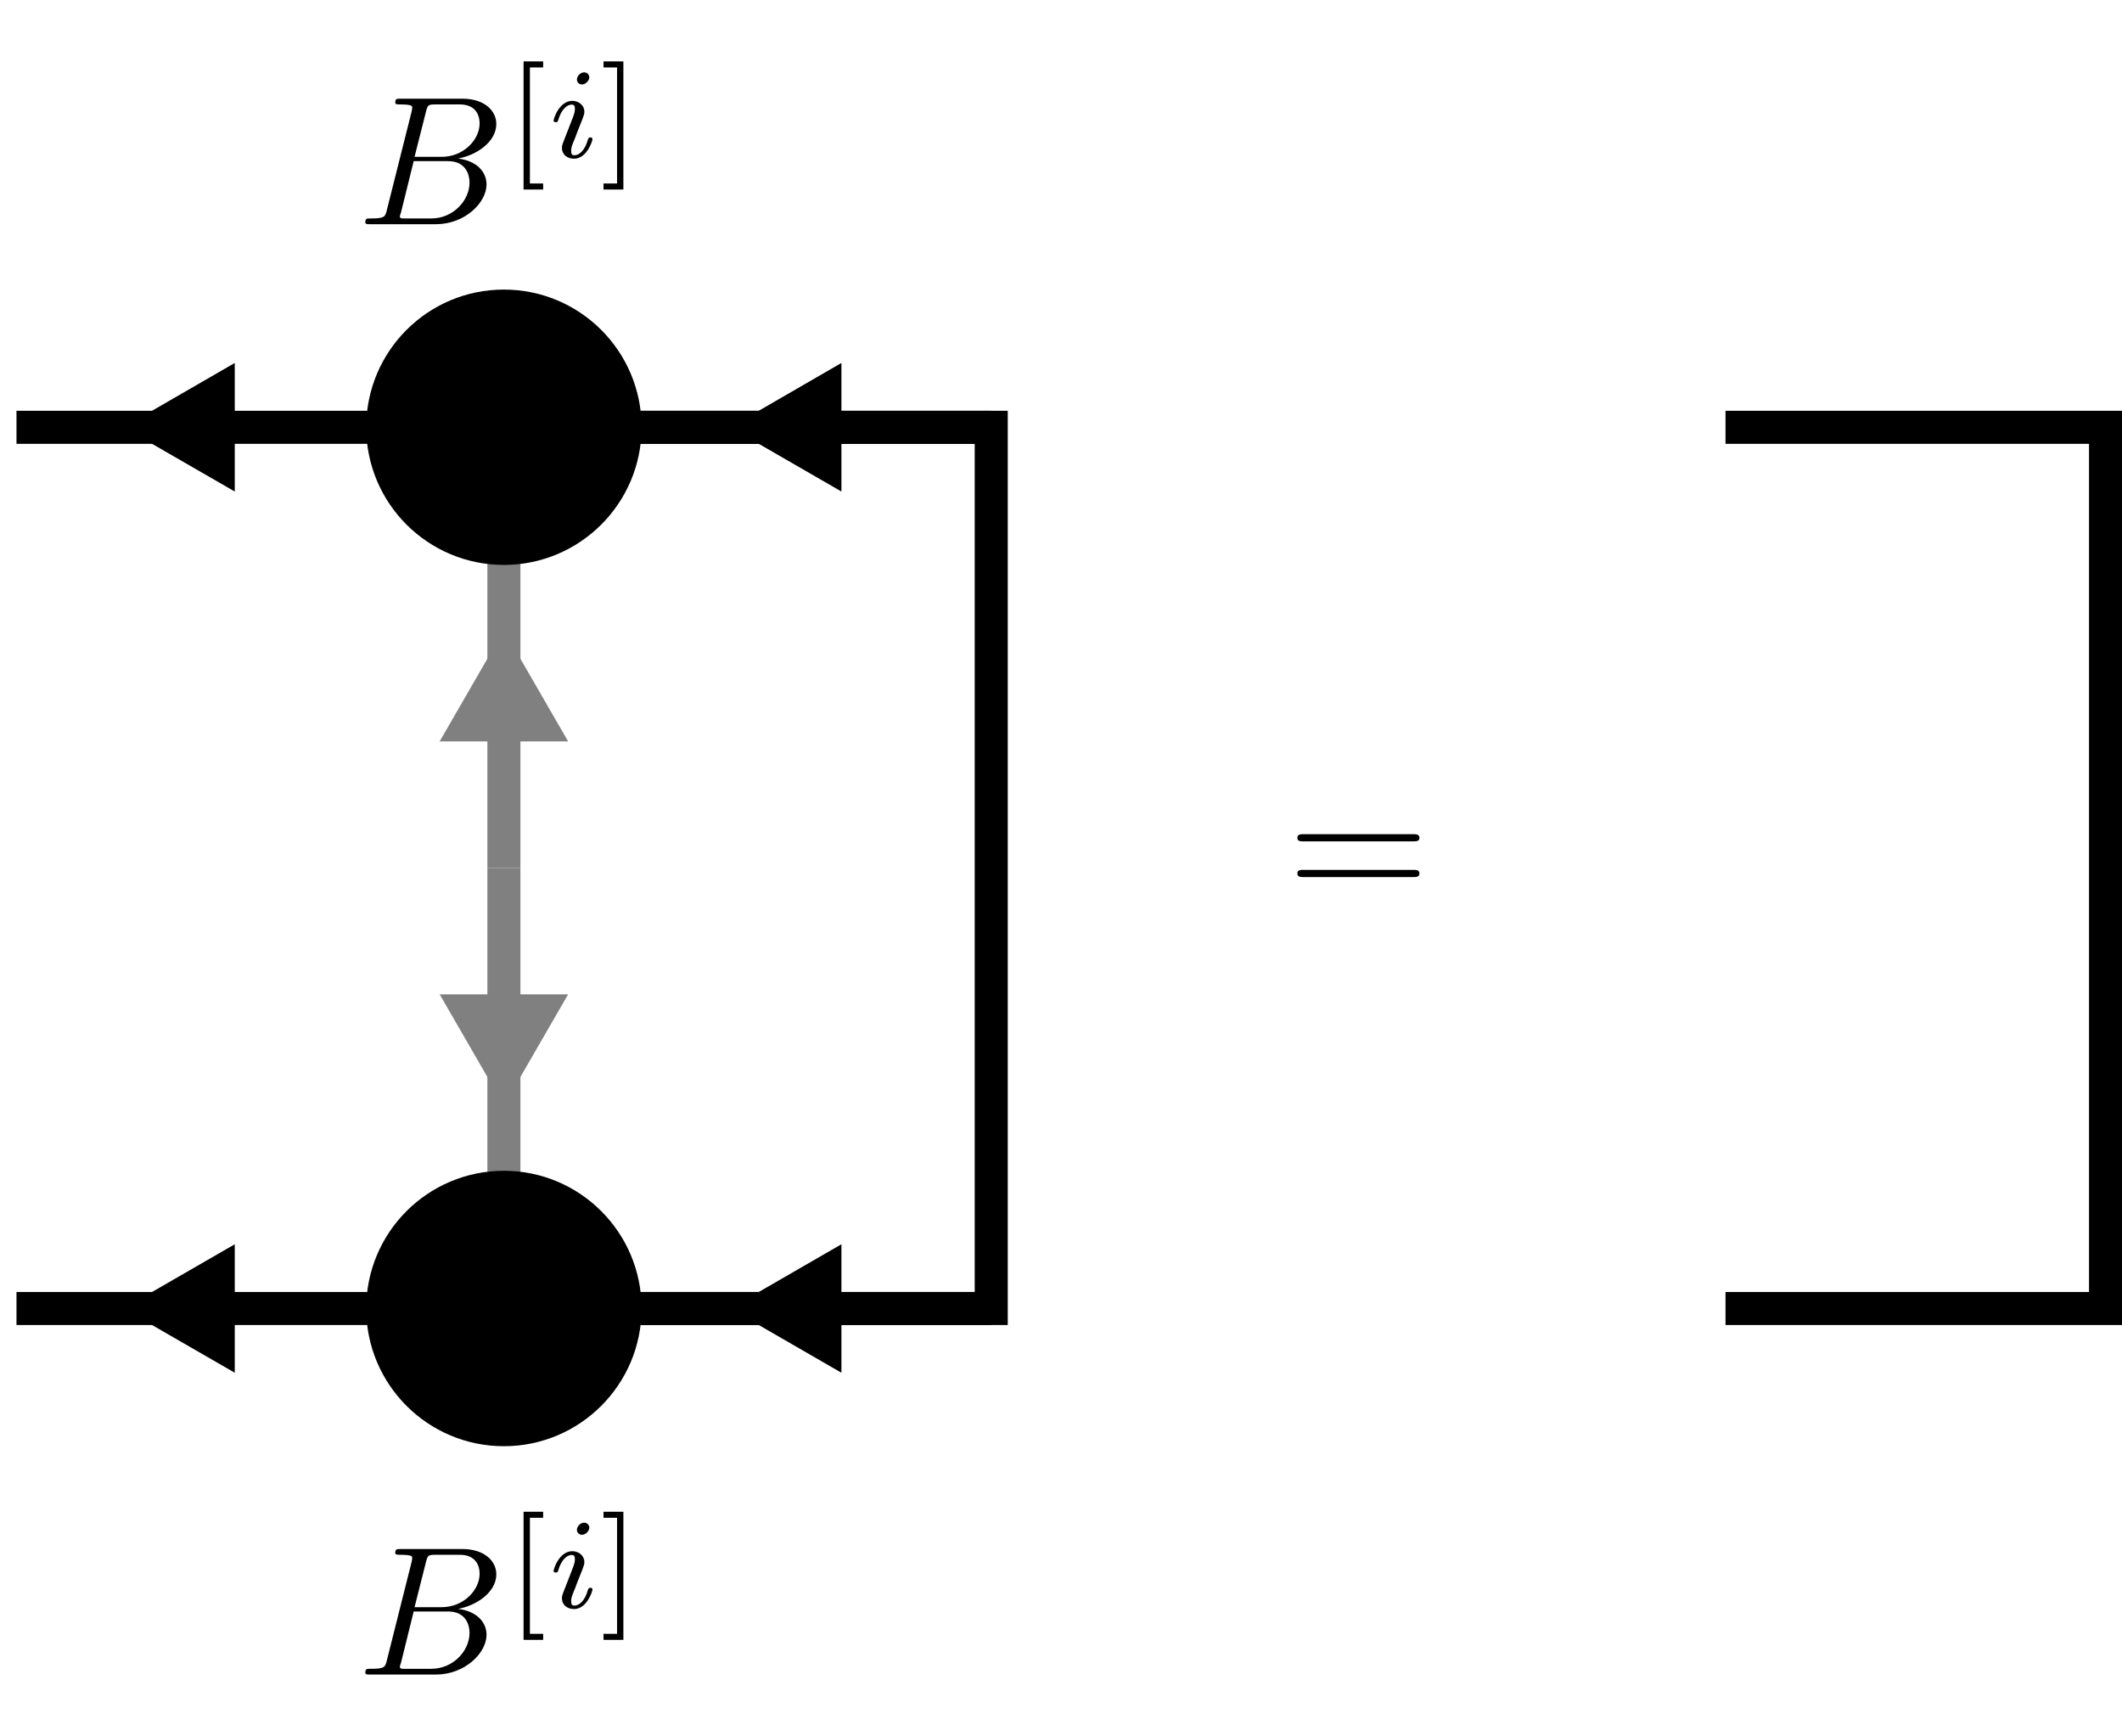
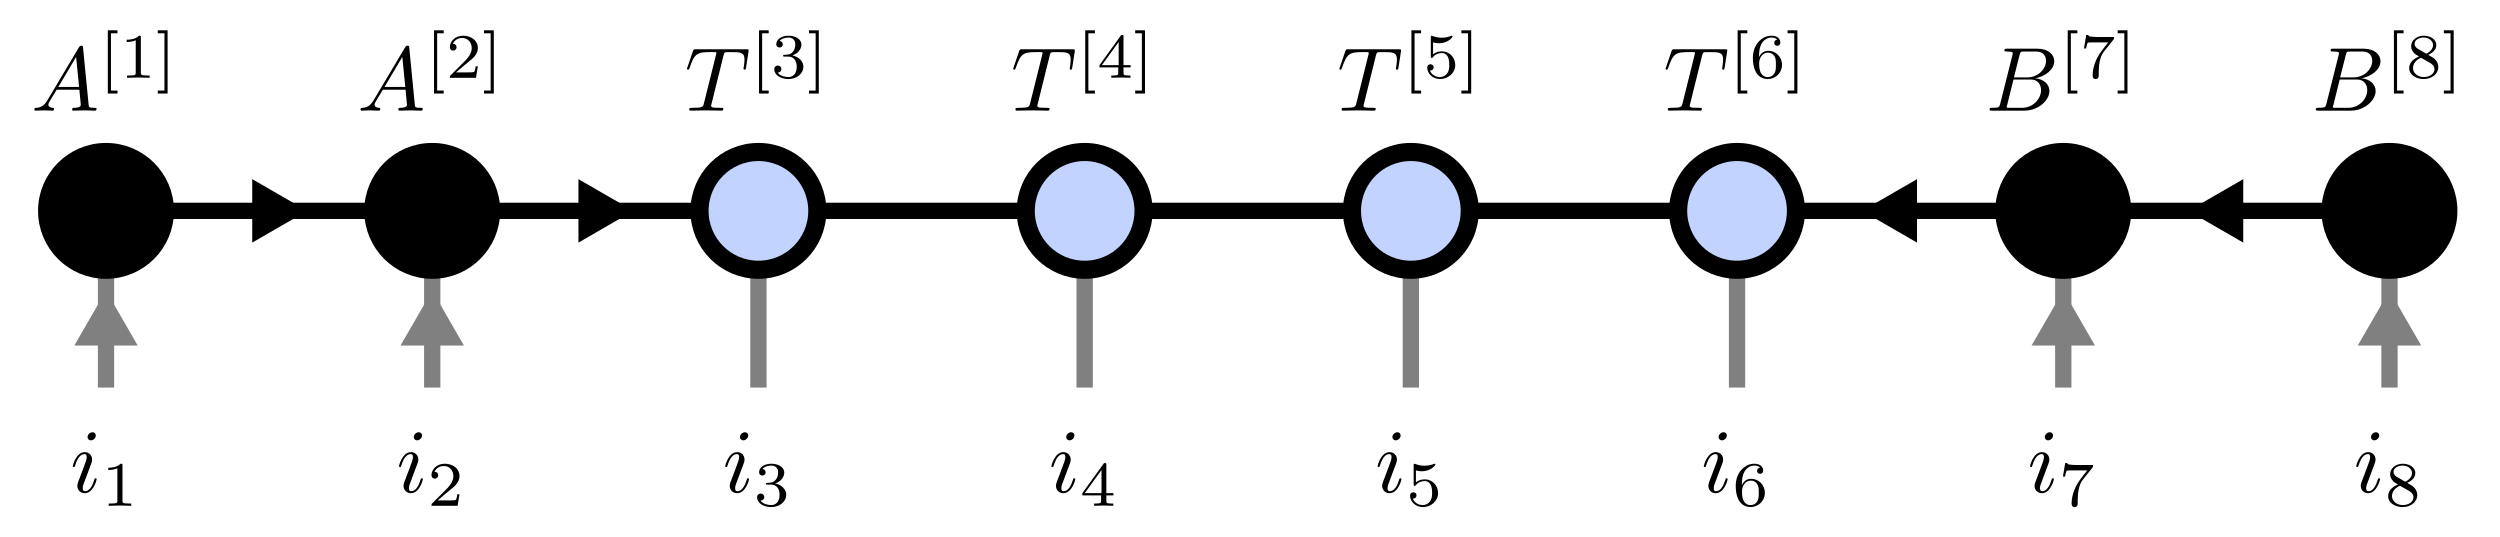
- <svg xmlns="http://www.w3.org/2000/svg" xmlns:xlink="http://www.w3.org/1999/xlink" width="115.167pt" height="94.192pt" viewBox="0 0 115.167 94.192" version="1.1">
+ <svg xmlns="http://www.w3.org/2000/svg" xmlns:xlink="http://www.w3.org/1999/xlink" width="274.869pt" height="58.932pt" viewBox="0 0 274.869 58.932" version="1.1">
  <defs>
    <g>
      <symbol overflow="visible" id="glyph0-0">
        <path style="stroke:none;" d="" />
      </symbol>
      <symbol overflow="visible" id="glyph0-1">
-         <path style="stroke:none;" d="M 6.844 -3.266 C 7 -3.266 7.188 -3.266 7.188 -3.453 C 7.188 -3.656 7 -3.656 6.859 -3.656 L 0.891 -3.656 C 0.75 -3.656 0.562 -3.656 0.562 -3.453 C 0.562 -3.266 0.75 -3.266 0.891 -3.266 Z M 6.859 -1.328 C 7 -1.328 7.188 -1.328 7.188 -1.531 C 7.188 -1.719 7 -1.719 6.844 -1.719 L 0.891 -1.719 C 0.75 -1.719 0.562 -1.719 0.562 -1.531 C 0.562 -1.328 0.75 -1.328 0.891 -1.328 Z M 6.859 -1.328 " />
+         <path style="stroke:none;" d="M 1.781 -1.141 C 1.391 -0.484 1 -0.344 0.562 -0.312 C 0.438 -0.297 0.344 -0.297 0.344 -0.109 C 0.344 -0.047 0.406 0 0.484 0 C 0.75 0 1.062 -0.031 1.328 -0.031 C 1.672 -0.031 2.016 0 2.328 0 C 2.391 0 2.516 0 2.516 -0.188 C 2.516 -0.297 2.438 -0.312 2.359 -0.312 C 2.141 -0.328 1.891 -0.406 1.891 -0.656 C 1.891 -0.781 1.953 -0.891 2.031 -1.031 L 2.797 -2.297 L 5.297 -2.297 C 5.312 -2.094 5.453 -0.734 5.453 -0.641 C 5.453 -0.344 4.938 -0.312 4.734 -0.312 C 4.594 -0.312 4.5 -0.312 4.5 -0.109 C 4.5 0 4.609 0 4.641 0 C 5.047 0 5.469 -0.031 5.875 -0.031 C 6.125 -0.031 6.766 0 7.016 0 C 7.062 0 7.188 0 7.188 -0.203 C 7.188 -0.312 7.094 -0.312 6.953 -0.312 C 6.344 -0.312 6.344 -0.375 6.312 -0.672 L 5.703 -6.891 C 5.688 -7.094 5.688 -7.141 5.516 -7.141 C 5.359 -7.141 5.312 -7.062 5.25 -6.969 Z M 2.984 -2.609 L 4.938 -5.906 L 5.266 -2.609 Z M 2.984 -2.609 " />
+       </symbol>
+       <symbol overflow="visible" id="glyph0-2">
+         <path style="stroke:none;" d="M 4.25 -6.047 C 4.328 -6.328 4.359 -6.391 4.484 -6.422 C 4.578 -6.438 4.906 -6.438 5.109 -6.438 C 6.125 -6.438 6.562 -6.406 6.562 -5.625 C 6.562 -5.469 6.531 -5.078 6.484 -4.828 C 6.484 -4.781 6.453 -4.672 6.453 -4.641 C 6.453 -4.578 6.484 -4.5 6.578 -4.5 C 6.688 -4.5 6.703 -4.578 6.734 -4.734 L 7 -6.469 C 7.016 -6.516 7.016 -6.609 7.016 -6.641 C 7.016 -6.75 6.922 -6.75 6.75 -6.75 L 1.219 -6.75 C 0.984 -6.75 0.969 -6.734 0.891 -6.547 L 0.297 -4.797 C 0.297 -4.781 0.234 -4.641 0.234 -4.609 C 0.234 -4.562 0.297 -4.5 0.359 -4.5 C 0.453 -4.5 0.469 -4.562 0.531 -4.719 C 1.062 -6.266 1.328 -6.438 2.797 -6.438 L 3.188 -6.438 C 3.469 -6.438 3.469 -6.406 3.469 -6.312 C 3.469 -6.266 3.438 -6.141 3.422 -6.109 L 2.094 -0.781 C 2 -0.422 1.969 -0.312 0.906 -0.312 C 0.547 -0.312 0.484 -0.312 0.484 -0.125 C 0.484 0 0.594 0 0.656 0 C 0.922 0 1.203 -0.016 1.469 -0.016 C 1.75 -0.016 2.047 -0.031 2.328 -0.031 C 2.609 -0.031 2.875 -0.016 3.156 -0.016 C 3.438 -0.016 3.734 0 4.016 0 C 4.109 0 4.234 0 4.234 -0.203 C 4.234 -0.312 4.156 -0.312 3.891 -0.312 C 3.656 -0.312 3.516 -0.312 3.266 -0.328 C 2.969 -0.359 2.891 -0.391 2.891 -0.547 C 2.891 -0.562 2.891 -0.609 2.938 -0.75 Z M 4.25 -6.047 " />
+       </symbol>
+       <symbol overflow="visible" id="glyph0-3">
+         <path style="stroke:none;" d="M 1.594 -0.781 C 1.5 -0.391 1.469 -0.312 0.688 -0.312 C 0.516 -0.312 0.422 -0.312 0.422 -0.109 C 0.422 0 0.516 0 0.688 0 L 4.25 0 C 5.828 0 7 -1.172 7 -2.156 C 7 -2.875 6.422 -3.453 5.453 -3.562 C 6.484 -3.75 7.531 -4.484 7.531 -5.438 C 7.531 -6.172 6.875 -6.812 5.688 -6.812 L 2.328 -6.812 C 2.141 -6.812 2.047 -6.812 2.047 -6.609 C 2.047 -6.5 2.141 -6.5 2.328 -6.5 C 2.344 -6.5 2.531 -6.5 2.703 -6.484 C 2.875 -6.453 2.969 -6.453 2.969 -6.312 C 2.969 -6.281 2.953 -6.25 2.938 -6.125 Z M 3.094 -3.656 L 3.719 -6.125 C 3.812 -6.469 3.828 -6.5 4.25 -6.5 L 5.547 -6.5 C 6.422 -6.5 6.625 -5.906 6.625 -5.469 C 6.625 -4.594 5.766 -3.656 4.562 -3.656 Z M 2.656 -0.312 C 2.516 -0.312 2.5 -0.312 2.438 -0.312 C 2.328 -0.328 2.297 -0.344 2.297 -0.422 C 2.297 -0.453 2.297 -0.469 2.359 -0.641 L 3.047 -3.422 L 4.922 -3.422 C 5.875 -3.422 6.078 -2.688 6.078 -2.266 C 6.078 -1.281 5.188 -0.312 4 -0.312 Z M 2.656 -0.312 " />
+       </symbol>
+       <symbol overflow="visible" id="glyph0-4">
+         <path style="stroke:none;" d="M 2.828 -6.234 C 2.828 -6.438 2.688 -6.594 2.469 -6.594 C 2.188 -6.594 1.922 -6.328 1.922 -6.062 C 1.922 -5.875 2.062 -5.703 2.297 -5.703 C 2.531 -5.703 2.828 -5.938 2.828 -6.234 Z M 2.078 -2.484 C 2.188 -2.766 2.188 -2.797 2.297 -3.062 C 2.375 -3.266 2.422 -3.406 2.422 -3.594 C 2.422 -4.031 2.109 -4.406 1.609 -4.406 C 0.672 -4.406 0.297 -2.953 0.297 -2.875 C 0.297 -2.766 0.391 -2.766 0.406 -2.766 C 0.516 -2.766 0.516 -2.797 0.562 -2.953 C 0.844 -3.891 1.234 -4.188 1.578 -4.188 C 1.656 -4.188 1.828 -4.188 1.828 -3.875 C 1.828 -3.656 1.75 -3.453 1.719 -3.344 C 1.641 -3.094 1.188 -1.938 1.031 -1.5 C 0.922 -1.25 0.797 -0.922 0.797 -0.703 C 0.797 -0.234 1.141 0.109 1.609 0.109 C 2.547 0.109 2.922 -1.328 2.922 -1.422 C 2.922 -1.531 2.828 -1.531 2.797 -1.531 C 2.703 -1.531 2.703 -1.5 2.656 -1.344 C 2.469 -0.719 2.141 -0.109 1.641 -0.109 C 1.469 -0.109 1.391 -0.203 1.391 -0.438 C 1.391 -0.688 1.453 -0.828 1.688 -1.438 Z M 2.078 -2.484 " />
      </symbol>
      <symbol overflow="visible" id="glyph1-0">
        <path style="stroke:none;" d="" />
      </symbol>
      <symbol overflow="visible" id="glyph1-1">
-         <path style="stroke:none;" d="M 1.594 -0.781 C 1.5 -0.391 1.469 -0.312 0.688 -0.312 C 0.516 -0.312 0.422 -0.312 0.422 -0.109 C 0.422 0 0.516 0 0.688 0 L 4.25 0 C 5.828 0 7 -1.172 7 -2.156 C 7 -2.875 6.422 -3.453 5.453 -3.562 C 6.484 -3.75 7.531 -4.484 7.531 -5.438 C 7.531 -6.172 6.875 -6.812 5.688 -6.812 L 2.328 -6.812 C 2.141 -6.812 2.047 -6.812 2.047 -6.609 C 2.047 -6.5 2.141 -6.5 2.328 -6.5 C 2.344 -6.5 2.531 -6.5 2.703 -6.484 C 2.875 -6.453 2.969 -6.453 2.969 -6.312 C 2.969 -6.281 2.953 -6.25 2.938 -6.125 Z M 3.094 -3.656 L 3.719 -6.125 C 3.812 -6.469 3.828 -6.5 4.25 -6.5 L 5.547 -6.5 C 6.422 -6.5 6.625 -5.906 6.625 -5.469 C 6.625 -4.594 5.766 -3.656 4.562 -3.656 Z M 2.656 -0.312 C 2.516 -0.312 2.5 -0.312 2.438 -0.312 C 2.328 -0.328 2.297 -0.344 2.297 -0.422 C 2.297 -0.453 2.297 -0.469 2.359 -0.641 L 3.047 -3.422 L 4.922 -3.422 C 5.875 -3.422 6.078 -2.688 6.078 -2.266 C 6.078 -1.281 5.188 -0.312 4 -0.312 Z M 2.656 -0.312 " />
-       </symbol>
-       <symbol overflow="visible" id="glyph2-0">
-         <path style="stroke:none;" d="" />
-       </symbol>
-       <symbol overflow="visible" id="glyph2-1">
        <path style="stroke:none;" d="M 2.016 1.734 L 2.016 1.406 L 1.297 1.406 L 1.297 -4.891 L 2.016 -4.891 L 2.016 -5.219 L 0.953 -5.219 L 0.953 1.734 Z M 2.016 1.734 " />
      </symbol>
-       <symbol overflow="visible" id="glyph2-2">
+       <symbol overflow="visible" id="glyph1-2">
+         <path style="stroke:none;" d="M 2.328 -4.438 C 2.328 -4.625 2.328 -4.625 2.125 -4.625 C 1.672 -4.188 1.047 -4.188 0.766 -4.188 L 0.766 -3.938 C 0.922 -3.938 1.391 -3.938 1.766 -4.125 L 1.766 -0.578 C 1.766 -0.344 1.766 -0.25 1.078 -0.25 L 0.812 -0.25 L 0.812 0 C 0.938 0 1.797 -0.031 2.047 -0.031 C 2.266 -0.031 3.141 0 3.297 0 L 3.297 -0.25 L 3.031 -0.25 C 2.328 -0.25 2.328 -0.344 2.328 -0.578 Z M 2.328 -4.438 " />
+       </symbol>
+       <symbol overflow="visible" id="glyph1-3">
        <path style="stroke:none;" d="M 1.297 -5.219 L 0.219 -5.219 L 0.219 -4.891 L 0.953 -4.891 L 0.953 1.406 L 0.219 1.406 L 0.219 1.734 L 1.297 1.734 Z M 1.297 -5.219 " />
      </symbol>
-       <symbol overflow="visible" id="glyph3-0">
-         <path style="stroke:none;" d="" />
-       </symbol>
-       <symbol overflow="visible" id="glyph3-1">
-         <path style="stroke:none;" d="M 2.266 -4.359 C 2.266 -4.469 2.172 -4.625 1.984 -4.625 C 1.797 -4.625 1.594 -4.438 1.594 -4.234 C 1.594 -4.125 1.672 -3.969 1.875 -3.969 C 2.062 -3.969 2.266 -4.172 2.266 -4.359 Z M 0.844 -0.812 C 0.812 -0.719 0.781 -0.641 0.781 -0.516 C 0.781 -0.188 1.047 0.062 1.438 0.062 C 2.125 0.062 2.438 -0.891 2.438 -1 C 2.438 -1.094 2.344 -1.094 2.328 -1.094 C 2.234 -1.094 2.219 -1.047 2.188 -0.969 C 2.031 -0.406 1.734 -0.125 1.453 -0.125 C 1.312 -0.125 1.281 -0.219 1.281 -0.375 C 1.281 -0.531 1.328 -0.656 1.391 -0.812 C 1.469 -1 1.547 -1.188 1.609 -1.375 C 1.672 -1.547 1.938 -2.172 1.953 -2.266 C 1.984 -2.328 2 -2.406 2 -2.484 C 2 -2.812 1.719 -3.078 1.344 -3.078 C 0.641 -3.078 0.328 -2.125 0.328 -2 C 0.328 -1.922 0.422 -1.922 0.453 -1.922 C 0.547 -1.922 0.547 -1.953 0.578 -2.031 C 0.75 -2.625 1.062 -2.875 1.312 -2.875 C 1.422 -2.875 1.484 -2.828 1.484 -2.641 C 1.484 -2.469 1.453 -2.375 1.281 -1.938 Z M 0.844 -0.812 " />
+       <symbol overflow="visible" id="glyph1-4">
+         <path style="stroke:none;" d="M 3.516 -1.266 L 3.281 -1.266 C 3.266 -1.109 3.188 -0.703 3.094 -0.641 C 3.047 -0.594 2.516 -0.594 2.406 -0.594 L 1.125 -0.594 C 1.859 -1.234 2.109 -1.438 2.516 -1.766 C 3.031 -2.172 3.516 -2.609 3.516 -3.266 C 3.516 -4.109 2.781 -4.625 1.891 -4.625 C 1.031 -4.625 0.438 -4.016 0.438 -3.375 C 0.438 -3.031 0.734 -2.984 0.812 -2.984 C 0.969 -2.984 1.172 -3.109 1.172 -3.359 C 1.172 -3.484 1.125 -3.734 0.766 -3.734 C 0.984 -4.219 1.453 -4.375 1.781 -4.375 C 2.484 -4.375 2.844 -3.828 2.844 -3.266 C 2.844 -2.656 2.406 -2.188 2.188 -1.938 L 0.516 -0.266 C 0.438 -0.203 0.438 -0.188 0.438 0 L 3.312 0 Z M 3.516 -1.266 " />
+       </symbol>
+       <symbol overflow="visible" id="glyph1-5">
+         <path style="stroke:none;" d="M 1.906 -2.328 C 2.453 -2.328 2.844 -1.953 2.844 -1.203 C 2.844 -0.344 2.328 -0.078 1.938 -0.078 C 1.656 -0.078 1.031 -0.156 0.75 -0.578 C 1.078 -0.578 1.156 -0.812 1.156 -0.969 C 1.156 -1.188 0.984 -1.344 0.766 -1.344 C 0.578 -1.344 0.375 -1.219 0.375 -0.938 C 0.375 -0.281 1.094 0.141 1.938 0.141 C 2.906 0.141 3.578 -0.516 3.578 -1.203 C 3.578 -1.75 3.141 -2.297 2.375 -2.453 C 3.094 -2.719 3.359 -3.234 3.359 -3.672 C 3.359 -4.219 2.734 -4.625 1.953 -4.625 C 1.188 -4.625 0.594 -4.25 0.594 -3.688 C 0.594 -3.453 0.75 -3.328 0.953 -3.328 C 1.172 -3.328 1.312 -3.484 1.312 -3.672 C 1.312 -3.875 1.172 -4.031 0.953 -4.047 C 1.203 -4.344 1.672 -4.422 1.938 -4.422 C 2.25 -4.422 2.688 -4.266 2.688 -3.672 C 2.688 -3.375 2.594 -3.047 2.406 -2.844 C 2.188 -2.578 1.984 -2.562 1.641 -2.531 C 1.469 -2.516 1.453 -2.516 1.422 -2.516 C 1.406 -2.516 1.344 -2.5 1.344 -2.422 C 1.344 -2.328 1.406 -2.328 1.531 -2.328 Z M 1.906 -2.328 " />
+       </symbol>
+       <symbol overflow="visible" id="glyph1-6">
+         <path style="stroke:none;" d="M 3.688 -1.141 L 3.688 -1.391 L 2.906 -1.391 L 2.906 -4.5 C 2.906 -4.641 2.906 -4.703 2.766 -4.703 C 2.672 -4.703 2.641 -4.703 2.578 -4.594 L 0.266 -1.391 L 0.266 -1.141 L 2.328 -1.141 L 2.328 -0.578 C 2.328 -0.328 2.328 -0.25 1.75 -0.25 L 1.562 -0.25 L 1.562 0 C 1.922 -0.016 2.359 -0.031 2.609 -0.031 C 2.875 -0.031 3.312 -0.016 3.672 0 L 3.672 -0.25 L 3.484 -0.25 C 2.906 -0.25 2.906 -0.328 2.906 -0.578 L 2.906 -1.141 Z M 2.375 -3.938 L 2.375 -1.391 L 0.531 -1.391 Z M 2.375 -3.938 " />
+       </symbol>
+       <symbol overflow="visible" id="glyph1-7">
+         <path style="stroke:none;" d="M 1.078 -3.891 C 1.438 -3.797 1.641 -3.797 1.75 -3.797 C 2.672 -3.797 3.219 -4.422 3.219 -4.531 C 3.219 -4.609 3.172 -4.625 3.141 -4.625 C 3.125 -4.625 3.109 -4.625 3.078 -4.609 C 2.906 -4.547 2.547 -4.406 2.031 -4.406 C 1.828 -4.406 1.469 -4.422 1.016 -4.594 C 0.938 -4.625 0.922 -4.625 0.922 -4.625 C 0.828 -4.625 0.828 -4.547 0.828 -4.438 L 0.828 -2.391 C 0.828 -2.266 0.828 -2.188 0.938 -2.188 C 1 -2.188 1.016 -2.188 1.078 -2.281 C 1.375 -2.656 1.812 -2.719 2.047 -2.719 C 2.469 -2.719 2.656 -2.391 2.688 -2.328 C 2.812 -2.094 2.859 -1.828 2.859 -1.422 C 2.859 -1.219 2.859 -0.812 2.641 -0.5 C 2.469 -0.25 2.172 -0.078 1.828 -0.078 C 1.375 -0.078 0.906 -0.328 0.734 -0.797 C 1 -0.781 1.141 -0.953 1.141 -1.141 C 1.141 -1.438 0.875 -1.484 0.781 -1.484 C 0.781 -1.484 0.438 -1.484 0.438 -1.109 C 0.438 -0.484 1.016 0.141 1.844 0.141 C 2.734 0.141 3.516 -0.516 3.516 -1.406 C 3.516 -2.188 2.922 -2.906 2.062 -2.906 C 1.75 -2.906 1.391 -2.844 1.078 -2.578 Z M 1.078 -3.891 " />
+       </symbol>
+       <symbol overflow="visible" id="glyph1-8">
+         <path style="stroke:none;" d="M 1.047 -2.281 C 1.047 -2.844 1.094 -3.359 1.359 -3.797 C 1.594 -4.172 1.969 -4.422 2.422 -4.422 C 2.625 -4.422 2.906 -4.375 3.047 -4.188 C 2.875 -4.172 2.719 -4.047 2.719 -3.844 C 2.719 -3.672 2.844 -3.516 3.047 -3.516 C 3.266 -3.516 3.391 -3.656 3.391 -3.859 C 3.391 -4.266 3.094 -4.625 2.406 -4.625 C 1.406 -4.625 0.375 -3.703 0.375 -2.203 C 0.375 -0.406 1.219 0.141 2 0.141 C 2.844 0.141 3.578 -0.516 3.578 -1.422 C 3.578 -2.312 2.875 -2.969 2.062 -2.969 C 1.5 -2.969 1.203 -2.594 1.047 -2.281 Z M 2 -0.078 C 1.641 -0.078 1.375 -0.281 1.219 -0.594 C 1.125 -0.797 1.062 -1.156 1.062 -1.562 C 1.062 -2.25 1.469 -2.766 2.031 -2.766 C 2.344 -2.766 2.562 -2.641 2.734 -2.391 C 2.906 -2.125 2.906 -1.828 2.906 -1.422 C 2.906 -1.031 2.906 -0.734 2.719 -0.453 C 2.562 -0.219 2.328 -0.078 2 -0.078 Z M 2 -0.078 " />
+       </symbol>
+       <symbol overflow="visible" id="glyph1-9">
+         <path style="stroke:none;" d="M 3.734 -4.203 C 3.797 -4.297 3.797 -4.312 3.797 -4.484 L 1.969 -4.484 C 1.688 -4.484 1.609 -4.5 1.359 -4.516 C 1 -4.547 0.984 -4.594 0.969 -4.703 L 0.734 -4.703 L 0.484 -3.219 L 0.719 -3.219 C 0.734 -3.328 0.812 -3.781 0.922 -3.859 C 0.969 -3.891 1.547 -3.891 1.641 -3.891 L 3.156 -3.891 C 2.938 -3.609 2.578 -3.172 2.438 -2.969 C 1.531 -1.781 1.438 -0.672 1.438 -0.266 C 1.438 -0.188 1.438 0.141 1.766 0.141 C 2.109 0.141 2.109 -0.172 2.109 -0.266 L 2.109 -0.547 C 2.109 -1.891 2.391 -2.516 2.688 -2.891 Z M 3.734 -4.203 " />
+       </symbol>
+       <symbol overflow="visible" id="glyph1-10">
+         <path style="stroke:none;" d="M 2.469 -2.516 C 3.016 -2.781 3.359 -3.109 3.359 -3.594 C 3.359 -4.266 2.656 -4.625 1.984 -4.625 C 1.219 -4.625 0.594 -4.125 0.594 -3.469 C 0.594 -3.141 0.75 -2.906 0.875 -2.766 C 1 -2.609 1.047 -2.578 1.453 -2.344 C 1.062 -2.172 0.375 -1.797 0.375 -1.062 C 0.375 -0.297 1.172 0.141 1.969 0.141 C 2.859 0.141 3.578 -0.422 3.578 -1.172 C 3.578 -1.641 3.312 -2.031 2.906 -2.266 C 2.812 -2.328 2.578 -2.453 2.469 -2.516 Z M 1.344 -3.172 C 1.156 -3.281 0.969 -3.469 0.969 -3.734 C 0.969 -4.172 1.469 -4.422 1.969 -4.422 C 2.516 -4.422 3 -4.078 3 -3.594 C 3 -2.969 2.266 -2.656 2.266 -2.656 C 2.25 -2.656 2.234 -2.656 2.188 -2.688 Z M 1.672 -2.203 L 2.641 -1.656 C 2.812 -1.547 3.156 -1.344 3.156 -0.938 C 3.156 -0.406 2.578 -0.078 1.984 -0.078 C 1.344 -0.078 0.797 -0.5 0.797 -1.062 C 0.797 -1.578 1.172 -1.984 1.672 -2.203 Z M 1.672 -2.203 " />
      </symbol>
    </g>
    <clipPath id="clip1">
-       <path d="M 0 36 L 63 36 L 63 94.191 L 0 94.191 Z M 0 36 " />
+       <path d="M 0 1 L 274.867 1 L 274.867 58.934 L 0 58.934 Z M 0 1 " />
    </clipPath>
    <clipPath id="clip2">
-       <path d="M 92 22 L 115.168 22 L 115.168 72 L 92 72 Z M 92 22 " />
+       <path d="M 244 17 L 274.867 17 L 274.867 53 L 244 53 Z M 244 17 " />
+     </clipPath>
+     <clipPath id="clip3">
+       <path d="M 228 0 L 274.867 0 L 274.867 58 L 228 58 Z M 228 0 " />
    </clipPath>
  </defs>
  <g id="surface1">
-     <path style="fill:none;stroke-width:1.793;stroke-linecap:butt;stroke-linejoin:miter;stroke:rgb(50%,50%,50%);stroke-opacity:1;stroke-miterlimit:10;" d="M 0.001 -23.912 L 0.001 -6.474 " transform="matrix(1,0,0,-1,27.347,23.186)" />
-     <path style="fill-rule:nonzero;fill:rgb(50%,50%,50%);fill-opacity:1;stroke-width:1.793;stroke-linecap:butt;stroke-linejoin:miter;stroke:rgb(50%,50%,50%);stroke-opacity:1;stroke-miterlimit:10;" d="M -6.901 4.257 L 0.475 -0.001 L -6.901 -4.259 Z M -6.901 4.257 " transform="matrix(0,-0.6,-0.6,0,27.347,35.55471)" />
-     <path style="fill:none;stroke-width:1.793;stroke-linecap:butt;stroke-linejoin:miter;stroke:rgb(50%,50%,50%);stroke-opacity:1;stroke-miterlimit:10;" d="M 0.001 -23.912 L 0.001 -41.345 " transform="matrix(1,0,0,-1,27.347,23.186)" />
-     <path style="fill-rule:nonzero;fill:rgb(50%,50%,50%);fill-opacity:1;stroke-width:1.793;stroke-linecap:butt;stroke-linejoin:miter;stroke:rgb(50%,50%,50%);stroke-opacity:1;stroke-miterlimit:10;" d="M -6.904 4.259 L 0.472 0.001 L -6.904 -4.257 Z M -6.904 4.259 " transform="matrix(0,0.6,0.6,0,27.347,58.63844)" />
-     <path style="fill:none;stroke-width:1.793;stroke-linecap:butt;stroke-linejoin:miter;stroke:rgb(0%,0%,0%);stroke-opacity:1;stroke-miterlimit:10;" d="M -6.476 -0.002 L -26.452 -0.002 " transform="matrix(1,0,0,-1,27.347,23.186)" />
-     <path style="fill-rule:nonzero;fill:rgb(0%,0%,0%);fill-opacity:1;stroke-width:1.793;stroke-linecap:butt;stroke-linejoin:miter;stroke:rgb(0%,0%,0%);stroke-opacity:1;stroke-miterlimit:10;" d="M -6.907 4.26 L 0.476 0.003 L -6.907 -4.262 Z M -6.907 4.26 " transform="matrix(-0.6,0,0,0.6,8.0592,23.186)" />
-     <path style="fill:none;stroke-width:1.793;stroke-linecap:butt;stroke-linejoin:miter;stroke:rgb(0%,0%,0%);stroke-opacity:1;stroke-miterlimit:10;" d="M -6.476 -47.822 L -26.452 -47.822 " transform="matrix(1,0,0,-1,27.347,23.186)" />
-     <path style="fill-rule:nonzero;fill:rgb(0%,0%,0%);fill-opacity:1;stroke-width:1.793;stroke-linecap:butt;stroke-linejoin:miter;stroke:rgb(0%,0%,0%);stroke-opacity:1;stroke-miterlimit:10;" d="M -6.907 4.259 L 0.476 0.001 L -6.907 -4.257 Z M -6.907 4.259 " transform="matrix(-0.6,0,0,0.6,8.0592,71.00717)" />
-     <path style="fill:none;stroke-width:1.793;stroke-linecap:butt;stroke-linejoin:miter;stroke:rgb(0%,0%,0%);stroke-opacity:1;stroke-miterlimit:10;" d="M 26.45 -0.002 L 6.477 -0.002 " transform="matrix(1,0,0,-1,27.347,23.186)" />
-     <path style="fill-rule:nonzero;fill:rgb(0%,0%,0%);fill-opacity:1;stroke-width:1.793;stroke-linecap:butt;stroke-linejoin:miter;stroke:rgb(0%,0%,0%);stroke-opacity:1;stroke-miterlimit:10;" d="M -6.905 4.26 L 0.471 0.003 L -6.905 -4.262 Z M -6.905 4.26 " transform="matrix(-0.6,0,0,0.6,40.98587,23.186)" />
-     <path style="fill:none;stroke-width:1.793;stroke-linecap:butt;stroke-linejoin:miter;stroke:rgb(0%,0%,0%);stroke-opacity:1;stroke-miterlimit:10;" d="M 26.45 -47.822 L 6.477 -47.822 " transform="matrix(1,0,0,-1,27.347,23.186)" />
-     <path style="fill-rule:nonzero;fill:rgb(0%,0%,0%);fill-opacity:1;stroke-width:1.793;stroke-linecap:butt;stroke-linejoin:miter;stroke:rgb(0%,0%,0%);stroke-opacity:1;stroke-miterlimit:10;" d="M -6.905 4.259 L 0.471 0.001 L -6.905 -4.257 Z M -6.905 4.259 " transform="matrix(-0.6,0,0,0.6,40.98587,71.00717)" />
-     <path style="fill:none;stroke-width:1.793;stroke-linecap:butt;stroke-linejoin:miter;stroke:rgb(0%,0%,0%);stroke-opacity:1;stroke-miterlimit:10;" d="M 6.477 -0.002 L 26.45 -0.002 L 26.45 -47.822 L 6.477 -47.822 " transform="matrix(1,0,0,-1,27.347,23.186)" />
-     <path style="fill-rule:nonzero;fill:rgb(0%,0%,0%);fill-opacity:1;stroke-width:1.993;stroke-linecap:butt;stroke-linejoin:miter;stroke:rgb(0%,0%,0%);stroke-opacity:1;stroke-miterlimit:10;" d="M 6.477 -0.002 C 6.477 3.577 3.575 6.475 0.001 6.475 C -3.577 6.475 -6.476 3.577 -6.476 -0.002 C -6.476 -3.576 -3.577 -6.474 0.001 -6.474 C 3.575 -6.474 6.477 -3.576 6.477 -0.002 Z M 6.477 -0.002 " transform="matrix(1,0,0,-1,27.347,23.186)" />
-     <path style=" stroke:none;fill-rule:nonzero;fill:rgb(0%,0%,0%);fill-opacity:1;" d="M 33.824 71.008 C 33.824 67.43 30.922 64.531 27.348 64.531 C 23.77 64.531 20.871 67.43 20.871 71.008 C 20.871 74.582 23.77 77.484 27.348 77.484 C 30.922 77.484 33.824 74.582 33.824 71.008 Z M 33.824 71.008 " />
    <g clip-path="url(#clip1)" clip-rule="nonzero">
-       <path style="fill:none;stroke-width:1.993;stroke-linecap:butt;stroke-linejoin:miter;stroke:rgb(0%,0%,0%);stroke-opacity:1;stroke-miterlimit:10;" d="M 6.477 -47.822 C 6.477 -44.244 3.575 -41.345 0.001 -41.345 C -3.577 -41.345 -6.476 -44.244 -6.476 -47.822 C -6.476 -51.396 -3.577 -54.298 0.001 -54.298 C 3.575 -54.298 6.477 -51.396 6.477 -47.822 Z M 6.477 -47.822 " transform="matrix(1,0,0,-1,27.347,23.186)" />
-     </g>
-     <g style="fill:rgb(0%,0%,0%);fill-opacity:1;">
-       <use xlink:href="#glyph0-1" x="69.849" y="48.924" />
-     </g>
+       <path style="fill-rule:nonzero;fill:rgb(100%,100%,100%);fill-opacity:1;stroke-width:0.399;stroke-linecap:butt;stroke-linejoin:miter;stroke:rgb(100%,100%,100%);stroke-opacity:1;stroke-miterlimit:10;" d="M -11.457 21.919 L 263.016 21.919 L 263.016 -34.87 L -11.457 -34.87 Z M -11.457 21.919 " transform="matrix(1,0,0,-1,11.656,23.185)" />
+     </g>
+     <path style="fill:none;stroke-width:1.793;stroke-linecap:butt;stroke-linejoin:miter;stroke:rgb(50%,50%,50%);stroke-opacity:1;stroke-miterlimit:10;" d="M 0 -19.428 L 0 -6.475 " transform="matrix(1,0,0,-1,11.656,23.185)" />
+     <path style="fill-rule:nonzero;fill:rgb(50%,50%,50%);fill-opacity:1;stroke-width:1.793;stroke-linecap:butt;stroke-linejoin:miter;stroke:rgb(50%,50%,50%);stroke-opacity:1;stroke-miterlimit:10;" d="M -6.902 4.257 L 0.475 -0 L -6.902 -4.258 Z M -6.902 4.257 " transform="matrix(0,-0.6,-0.6,0,11.656,33.31215)" />
+     <path style="fill:none;stroke-width:1.793;stroke-linecap:butt;stroke-linejoin:miter;stroke:rgb(50%,50%,50%);stroke-opacity:1;stroke-miterlimit:10;" d="M 35.867 -19.428 L 35.867 -6.475 " transform="matrix(1,0,0,-1,11.656,23.185)" />
+     <path style="fill-rule:nonzero;fill:rgb(50%,50%,50%);fill-opacity:1;stroke-width:1.793;stroke-linecap:butt;stroke-linejoin:miter;stroke:rgb(50%,50%,50%);stroke-opacity:1;stroke-miterlimit:10;" d="M -6.902 4.262 L 0.475 -0.003 L -6.902 -4.26 Z M -6.902 4.262 " transform="matrix(0,-0.6,-0.6,0,47.52188,33.31215)" />
+     <path style="fill:none;stroke-width:1.793;stroke-linecap:butt;stroke-linejoin:miter;stroke:rgb(50%,50%,50%);stroke-opacity:1;stroke-miterlimit:10;" d="M 71.731 -19.428 L 71.731 -6.475 " transform="matrix(1,0,0,-1,11.656,23.185)" />
+     <path style="fill:none;stroke-width:1.793;stroke-linecap:butt;stroke-linejoin:miter;stroke:rgb(50%,50%,50%);stroke-opacity:1;stroke-miterlimit:10;" d="M 107.598 -19.428 L 107.598 -6.475 " transform="matrix(1,0,0,-1,11.656,23.185)" />
+     <path style="fill:none;stroke-width:1.793;stroke-linecap:butt;stroke-linejoin:miter;stroke:rgb(50%,50%,50%);stroke-opacity:1;stroke-miterlimit:10;" d="M 143.465 -19.428 L 143.465 -6.475 " transform="matrix(1,0,0,-1,11.656,23.185)" />
+     <path style="fill:none;stroke-width:1.793;stroke-linecap:butt;stroke-linejoin:miter;stroke:rgb(50%,50%,50%);stroke-opacity:1;stroke-miterlimit:10;" d="M 179.328 -19.428 L 179.328 -6.475 " transform="matrix(1,0,0,-1,11.656,23.185)" />
+     <path style="fill:none;stroke-width:1.793;stroke-linecap:butt;stroke-linejoin:miter;stroke:rgb(50%,50%,50%);stroke-opacity:1;stroke-miterlimit:10;" d="M 215.196 -19.428 L 215.196 -6.475 " transform="matrix(1,0,0,-1,11.656,23.185)" />
+     <path style="fill-rule:nonzero;fill:rgb(50%,50%,50%);fill-opacity:1;stroke-width:1.793;stroke-linecap:butt;stroke-linejoin:miter;stroke:rgb(50%,50%,50%);stroke-opacity:1;stroke-miterlimit:10;" d="M -6.902 4.257 L 0.475 -0.001 L -6.902 -4.258 Z M -6.902 4.257 " transform="matrix(0,-0.6,-0.6,0,226.8512,33.31215)" />
+     <path style="fill:none;stroke-width:1.793;stroke-linecap:butt;stroke-linejoin:miter;stroke:rgb(50%,50%,50%);stroke-opacity:1;stroke-miterlimit:10;" d="M 251.063 -19.428 L 251.063 -6.475 " transform="matrix(1,0,0,-1,11.656,23.185)" />
+     <path style=" stroke:none;fill-rule:nonzero;fill:rgb(50%,50%,50%);fill-opacity:1;" d="M 260.16 37.453 L 262.719 33.027 L 265.273 37.453 Z M 260.16 37.453 " />
    <g clip-path="url(#clip2)" clip-rule="nonzero">
-       <path style="fill:none;stroke-width:1.793;stroke-linecap:butt;stroke-linejoin:miter;stroke:rgb(0%,0%,0%);stroke-opacity:1;stroke-miterlimit:10;" d="M 66.301 -0.002 L 86.926 -0.002 L 86.926 -47.822 L 66.301 -47.822 " transform="matrix(1,0,0,-1,27.347,23.186)" />
-     </g>
-     <g style="fill:rgb(0%,0%,0%);fill-opacity:1;">
-       <use xlink:href="#glyph1-1" x="19.405" y="12.167" />
-     </g>
-     <g style="fill:rgb(0%,0%,0%);fill-opacity:1;">
-       <use xlink:href="#glyph2-1" x="27.462" y="8.551" />
-     </g>
-     <g style="fill:rgb(0%,0%,0%);fill-opacity:1;">
-       <use xlink:href="#glyph3-1" x="29.717" y="8.551" />
-     </g>
-     <g style="fill:rgb(0%,0%,0%);fill-opacity:1;">
-       <use xlink:href="#glyph2-2" x="32.536" y="8.551" />
-     </g>
-     <g style="fill:rgb(0%,0%,0%);fill-opacity:1;">
-       <use xlink:href="#glyph1-1" x="19.405" y="90.872" />
-     </g>
-     <g style="fill:rgb(0%,0%,0%);fill-opacity:1;">
-       <use xlink:href="#glyph2-1" x="27.462" y="87.256" />
-     </g>
-     <g style="fill:rgb(0%,0%,0%);fill-opacity:1;">
-       <use xlink:href="#glyph3-1" x="29.717" y="87.256" />
-     </g>
-     <g style="fill:rgb(0%,0%,0%);fill-opacity:1;">
-       <use xlink:href="#glyph2-2" x="32.536" y="87.256" />
+       <path style="fill:none;stroke-width:1.793;stroke-linecap:butt;stroke-linejoin:miter;stroke:rgb(50%,50%,50%);stroke-opacity:1;stroke-miterlimit:10;" d="M -6.902 4.262 L 0.475 -0.003 L -6.902 -4.261 Z M -6.902 4.262 " transform="matrix(0,-0.6,-0.6,0,262.7171,33.31215)" />
+     </g>
+     <path style="fill-rule:nonzero;fill:rgb(0%,0%,0%);fill-opacity:1;stroke-width:1.993;stroke-linecap:butt;stroke-linejoin:miter;stroke:rgb(0%,0%,0%);stroke-opacity:1;stroke-miterlimit:10;" d="M 6.477 0.001 C 6.477 3.576 3.578 6.474 0 6.474 C -3.578 6.474 -6.476 3.576 -6.476 0.001 C -6.476 -3.577 -3.578 -6.475 0 -6.475 C 3.578 -6.475 6.477 -3.577 6.477 0.001 Z M 6.477 0.001 " transform="matrix(1,0,0,-1,11.656,23.185)" />
+     <path style="fill-rule:nonzero;fill:rgb(0%,0%,0%);fill-opacity:1;stroke-width:1.993;stroke-linecap:butt;stroke-linejoin:miter;stroke:rgb(0%,0%,0%);stroke-opacity:1;stroke-miterlimit:10;" d="M 42.34 0.001 C 42.34 3.576 39.442 6.474 35.867 6.474 C 32.289 6.474 29.391 3.576 29.391 0.001 C 29.391 -3.577 32.289 -6.475 35.867 -6.475 C 39.442 -6.475 42.34 -3.577 42.34 0.001 Z M 42.34 0.001 " transform="matrix(1,0,0,-1,11.656,23.185)" />
+     <path style="fill-rule:nonzero;fill:rgb(75.699%,82.7%,99.599%);fill-opacity:1;stroke-width:1.993;stroke-linecap:butt;stroke-linejoin:miter;stroke:rgb(0%,0%,0%);stroke-opacity:1;stroke-miterlimit:10;" d="M 78.207 0.001 C 78.207 3.576 75.309 6.474 71.731 6.474 C 68.156 6.474 65.254 3.576 65.254 0.001 C 65.254 -3.577 68.156 -6.475 71.731 -6.475 C 75.309 -6.475 78.207 -3.577 78.207 0.001 Z M 78.207 0.001 " transform="matrix(1,0,0,-1,11.656,23.185)" />
+     <path style="fill-rule:nonzero;fill:rgb(75.699%,82.7%,99.599%);fill-opacity:1;stroke-width:1.993;stroke-linecap:butt;stroke-linejoin:miter;stroke:rgb(0%,0%,0%);stroke-opacity:1;stroke-miterlimit:10;" d="M 114.074 0.001 C 114.074 3.576 111.176 6.474 107.598 6.474 C 104.02 6.474 101.121 3.576 101.121 0.001 C 101.121 -3.577 104.02 -6.475 107.598 -6.475 C 111.176 -6.475 114.074 -3.577 114.074 0.001 Z M 114.074 0.001 " transform="matrix(1,0,0,-1,11.656,23.185)" />
+     <path style="fill-rule:nonzero;fill:rgb(75.699%,82.7%,99.599%);fill-opacity:1;stroke-width:1.993;stroke-linecap:butt;stroke-linejoin:miter;stroke:rgb(0%,0%,0%);stroke-opacity:1;stroke-miterlimit:10;" d="M 149.938 0.001 C 149.938 3.576 147.039 6.474 143.465 6.474 C 139.887 6.474 136.989 3.576 136.989 0.001 C 136.989 -3.577 139.887 -6.475 143.465 -6.475 C 147.039 -6.475 149.938 -3.577 149.938 0.001 Z M 149.938 0.001 " transform="matrix(1,0,0,-1,11.656,23.185)" />
+     <path style="fill-rule:nonzero;fill:rgb(75.699%,82.7%,99.599%);fill-opacity:1;stroke-width:1.993;stroke-linecap:butt;stroke-linejoin:miter;stroke:rgb(0%,0%,0%);stroke-opacity:1;stroke-miterlimit:10;" d="M 185.805 0.001 C 185.805 3.576 182.906 6.474 179.328 6.474 C 175.754 6.474 172.852 3.576 172.852 0.001 C 172.852 -3.577 175.754 -6.475 179.328 -6.475 C 182.906 -6.475 185.805 -3.577 185.805 0.001 Z M 185.805 0.001 " transform="matrix(1,0,0,-1,11.656,23.185)" />
+     <path style="fill-rule:nonzero;fill:rgb(0%,0%,0%);fill-opacity:1;stroke-width:1.993;stroke-linecap:butt;stroke-linejoin:miter;stroke:rgb(0%,0%,0%);stroke-opacity:1;stroke-miterlimit:10;" d="M 221.672 0.001 C 221.672 3.576 218.774 6.474 215.196 6.474 C 211.617 6.474 208.719 3.576 208.719 0.001 C 208.719 -3.577 211.617 -6.475 215.196 -6.475 C 218.774 -6.475 221.672 -3.577 221.672 0.001 Z M 221.672 0.001 " transform="matrix(1,0,0,-1,11.656,23.185)" />
+     <path style=" stroke:none;fill-rule:nonzero;fill:rgb(0%,0%,0%);fill-opacity:1;" d="M 269.191 23.184 C 269.191 19.609 266.293 16.711 262.719 16.711 C 259.141 16.711 256.242 19.609 256.242 23.184 C 256.242 26.762 259.141 29.66 262.719 29.66 C 266.293 29.66 269.191 26.762 269.191 23.184 Z M 269.191 23.184 " />
+     <g clip-path="url(#clip3)" clip-rule="nonzero">
+       <path style="fill:none;stroke-width:1.993;stroke-linecap:butt;stroke-linejoin:miter;stroke:rgb(0%,0%,0%);stroke-opacity:1;stroke-miterlimit:10;" d="M 257.535 0.001 C 257.535 3.576 254.637 6.474 251.063 6.474 C 247.485 6.474 244.586 3.576 244.586 0.001 C 244.586 -3.577 247.485 -6.475 251.063 -6.475 C 254.637 -6.475 257.535 -3.577 257.535 0.001 Z M 257.535 0.001 " transform="matrix(1,0,0,-1,11.656,23.185)" />
+     </g>
+     <path style="fill:none;stroke-width:1.793;stroke-linecap:butt;stroke-linejoin:miter;stroke:rgb(0%,0%,0%);stroke-opacity:1;stroke-miterlimit:10;" d="M 6.477 0.001 L 29.391 0.001 " transform="matrix(1,0,0,-1,11.656,23.185)" />
+     <path style="fill-rule:nonzero;fill:rgb(0%,0%,0%);fill-opacity:1;stroke-width:1.793;stroke-linecap:butt;stroke-linejoin:miter;stroke:rgb(0%,0%,0%);stroke-opacity:1;stroke-miterlimit:10;" d="M -6.906 4.26 L 0.476 0.002 L -6.906 -4.262 Z M -6.906 4.26 " transform="matrix(0.6,0,0,-0.6,32.4134,23.185)" />
+     <path style="fill:none;stroke-width:1.793;stroke-linecap:butt;stroke-linejoin:miter;stroke:rgb(0%,0%,0%);stroke-opacity:1;stroke-miterlimit:10;" d="M 42.34 0.001 L 65.254 0.001 " transform="matrix(1,0,0,-1,11.656,23.185)" />
+     <path style="fill-rule:nonzero;fill:rgb(0%,0%,0%);fill-opacity:1;stroke-width:1.793;stroke-linecap:butt;stroke-linejoin:miter;stroke:rgb(0%,0%,0%);stroke-opacity:1;stroke-miterlimit:10;" d="M -6.904 4.26 L 0.472 0.002 L -6.904 -4.262 Z M -6.904 4.26 " transform="matrix(0.6,0,0,-0.6,68.27928,23.185)" />
+     <path style="fill:none;stroke-width:1.793;stroke-linecap:butt;stroke-linejoin:miter;stroke:rgb(0%,0%,0%);stroke-opacity:1;stroke-miterlimit:10;" d="M 78.207 0.001 L 101.121 0.001 " transform="matrix(1,0,0,-1,11.656,23.185)" />
+     <path style="fill:none;stroke-width:1.793;stroke-linecap:butt;stroke-linejoin:miter;stroke:rgb(0%,0%,0%);stroke-opacity:1;stroke-miterlimit:10;" d="M 136.989 0.001 L 114.074 0.001 " transform="matrix(1,0,0,-1,11.656,23.185)" />
+     <path style="fill:none;stroke-width:1.793;stroke-linecap:butt;stroke-linejoin:miter;stroke:rgb(0%,0%,0%);stroke-opacity:1;stroke-miterlimit:10;" d="M 172.852 0.001 L 149.938 0.001 " transform="matrix(1,0,0,-1,11.656,23.185)" />
+     <path style="fill:none;stroke-width:1.793;stroke-linecap:butt;stroke-linejoin:miter;stroke:rgb(0%,0%,0%);stroke-opacity:1;stroke-miterlimit:10;" d="M 208.719 0.001 L 185.805 0.001 " transform="matrix(1,0,0,-1,11.656,23.185)" />
+     <path style="fill-rule:nonzero;fill:rgb(0%,0%,0%);fill-opacity:1;stroke-width:1.793;stroke-linecap:butt;stroke-linejoin:miter;stroke:rgb(0%,0%,0%);stroke-opacity:1;stroke-miterlimit:10;" d="M -6.901 4.262 L 0.475 -0.002 L -6.901 -4.26 Z M -6.901 4.262 " transform="matrix(-0.6,0,0,0.6,206.0938,23.185)" />
+     <path style="fill:none;stroke-width:1.793;stroke-linecap:butt;stroke-linejoin:miter;stroke:rgb(0%,0%,0%);stroke-opacity:1;stroke-miterlimit:10;" d="M 244.586 0.001 L 221.672 0.001 " transform="matrix(1,0,0,-1,11.656,23.185)" />
+     <path style="fill-rule:nonzero;fill:rgb(0%,0%,0%);fill-opacity:1;stroke-width:1.793;stroke-linecap:butt;stroke-linejoin:miter;stroke:rgb(0%,0%,0%);stroke-opacity:1;stroke-miterlimit:10;" d="M -6.903 4.262 L 0.473 -0.002 L -6.903 -4.26 Z M -6.903 4.262 " transform="matrix(-0.6,0,0,0.6,241.9597,23.185)" />
+     <g style="fill:rgb(0%,0%,0%);fill-opacity:1;">
+       <use xlink:href="#glyph0-1" x="3.43" y="12.166" />
+     </g>
+     <g style="fill:rgb(0%,0%,0%);fill-opacity:1;">
+       <use xlink:href="#glyph1-1" x="10.902" y="8.551" />
+       <use xlink:href="#glyph1-2" x="13.157" y="8.551" />
+       <use xlink:href="#glyph1-3" x="17.129" y="8.551" />
+     </g>
+     <g style="fill:rgb(0%,0%,0%);fill-opacity:1;">
+       <use xlink:href="#glyph0-1" x="39.295" y="12.166" />
+     </g>
+     <g style="fill:rgb(0%,0%,0%);fill-opacity:1;">
+       <use xlink:href="#glyph1-1" x="46.767" y="8.551" />
+       <use xlink:href="#glyph1-4" x="49.022" y="8.551" />
+       <use xlink:href="#glyph1-3" x="52.994" y="8.551" />
+     </g>
+     <g style="fill:rgb(0%,0%,0%);fill-opacity:1;">
+       <use xlink:href="#glyph0-2" x="75.294" y="12.166" />
+     </g>
+     <g style="fill:rgb(0%,0%,0%);fill-opacity:1;">
+       <use xlink:href="#glyph1-1" x="82.5" y="8.551" />
+       <use xlink:href="#glyph1-5" x="84.755" y="8.551" />
+       <use xlink:href="#glyph1-3" x="88.727" y="8.551" />
+     </g>
+     <g style="fill:rgb(0%,0%,0%);fill-opacity:1;">
+       <use xlink:href="#glyph0-2" x="111.159" y="12.166" />
+     </g>
+     <g style="fill:rgb(0%,0%,0%);fill-opacity:1;">
+       <use xlink:href="#glyph1-1" x="118.365" y="8.551" />
+       <use xlink:href="#glyph1-6" x="120.62" y="8.551" />
+       <use xlink:href="#glyph1-3" x="124.592" y="8.551" />
+     </g>
+     <g style="fill:rgb(0%,0%,0%);fill-opacity:1;">
+       <use xlink:href="#glyph0-2" x="147.025" y="12.166" />
+     </g>
+     <g style="fill:rgb(0%,0%,0%);fill-opacity:1;">
+       <use xlink:href="#glyph1-1" x="154.23" y="8.551" />
+       <use xlink:href="#glyph1-7" x="156.485" y="8.551" />
+       <use xlink:href="#glyph1-3" x="160.457" y="8.551" />
+     </g>
+     <g style="fill:rgb(0%,0%,0%);fill-opacity:1;">
+       <use xlink:href="#glyph0-2" x="182.89" y="12.166" />
+     </g>
+     <g style="fill:rgb(0%,0%,0%);fill-opacity:1;">
+       <use xlink:href="#glyph1-1" x="190.096" y="8.551" />
+       <use xlink:href="#glyph1-8" x="192.351" y="8.551" />
+       <use xlink:href="#glyph1-3" x="196.323" y="8.551" />
+     </g>
+     <g style="fill:rgb(0%,0%,0%);fill-opacity:1;">
+       <use xlink:href="#glyph0-3" x="218.33" y="12.166" />
+     </g>
+     <g style="fill:rgb(0%,0%,0%);fill-opacity:1;">
+       <use xlink:href="#glyph1-1" x="226.387" y="8.551" />
+       <use xlink:href="#glyph1-9" x="228.642" y="8.551" />
+       <use xlink:href="#glyph1-3" x="232.614" y="8.551" />
+     </g>
+     <g style="fill:rgb(0%,0%,0%);fill-opacity:1;">
+       <use xlink:href="#glyph0-3" x="254.196" y="12.166" />
+     </g>
+     <g style="fill:rgb(0%,0%,0%);fill-opacity:1;">
+       <use xlink:href="#glyph1-1" x="262.252" y="8.551" />
+       <use xlink:href="#glyph1-10" x="264.507" y="8.551" />
+       <use xlink:href="#glyph1-3" x="268.479" y="8.551" />
+     </g>
+     <g style="fill:rgb(0%,0%,0%);fill-opacity:1;">
+       <use xlink:href="#glyph0-4" x="7.705" y="54.117" />
+     </g>
+     <g style="fill:rgb(0%,0%,0%);fill-opacity:1;">
+       <use xlink:href="#glyph1-2" x="11.138" y="55.611" />
+     </g>
+     <g style="fill:rgb(0%,0%,0%);fill-opacity:1;">
+       <use xlink:href="#glyph0-4" x="43.571" y="54.117" />
+     </g>
+     <g style="fill:rgb(0%,0%,0%);fill-opacity:1;">
+       <use xlink:href="#glyph1-4" x="47.003" y="55.611" />
+     </g>
+     <g style="fill:rgb(0%,0%,0%);fill-opacity:1;">
+       <use xlink:href="#glyph0-4" x="79.436" y="54.117" />
+     </g>
+     <g style="fill:rgb(0%,0%,0%);fill-opacity:1;">
+       <use xlink:href="#glyph1-5" x="82.868" y="55.611" />
+     </g>
+     <g style="fill:rgb(0%,0%,0%);fill-opacity:1;">
+       <use xlink:href="#glyph0-4" x="115.302" y="54.117" />
+     </g>
+     <g style="fill:rgb(0%,0%,0%);fill-opacity:1;">
+       <use xlink:href="#glyph1-6" x="118.734" y="55.611" />
+     </g>
+     <g style="fill:rgb(0%,0%,0%);fill-opacity:1;">
+       <use xlink:href="#glyph0-4" x="151.167" y="54.117" />
+     </g>
+     <g style="fill:rgb(0%,0%,0%);fill-opacity:1;">
+       <use xlink:href="#glyph1-7" x="154.599" y="55.611" />
+     </g>
+     <g style="fill:rgb(0%,0%,0%);fill-opacity:1;">
+       <use xlink:href="#glyph0-4" x="187.032" y="54.117" />
+     </g>
+     <g style="fill:rgb(0%,0%,0%);fill-opacity:1;">
+       <use xlink:href="#glyph1-8" x="190.465" y="55.611" />
+     </g>
+     <g style="fill:rgb(0%,0%,0%);fill-opacity:1;">
+       <use xlink:href="#glyph0-4" x="222.898" y="54.117" />
+     </g>
+     <g style="fill:rgb(0%,0%,0%);fill-opacity:1;">
+       <use xlink:href="#glyph1-9" x="226.33" y="55.611" />
+     </g>
+     <g style="fill:rgb(0%,0%,0%);fill-opacity:1;">
+       <use xlink:href="#glyph0-4" x="258.763" y="54.117" />
+     </g>
+     <g style="fill:rgb(0%,0%,0%);fill-opacity:1;">
+       <use xlink:href="#glyph1-10" x="262.195" y="55.611" />
    </g>
  </g>
</svg>
